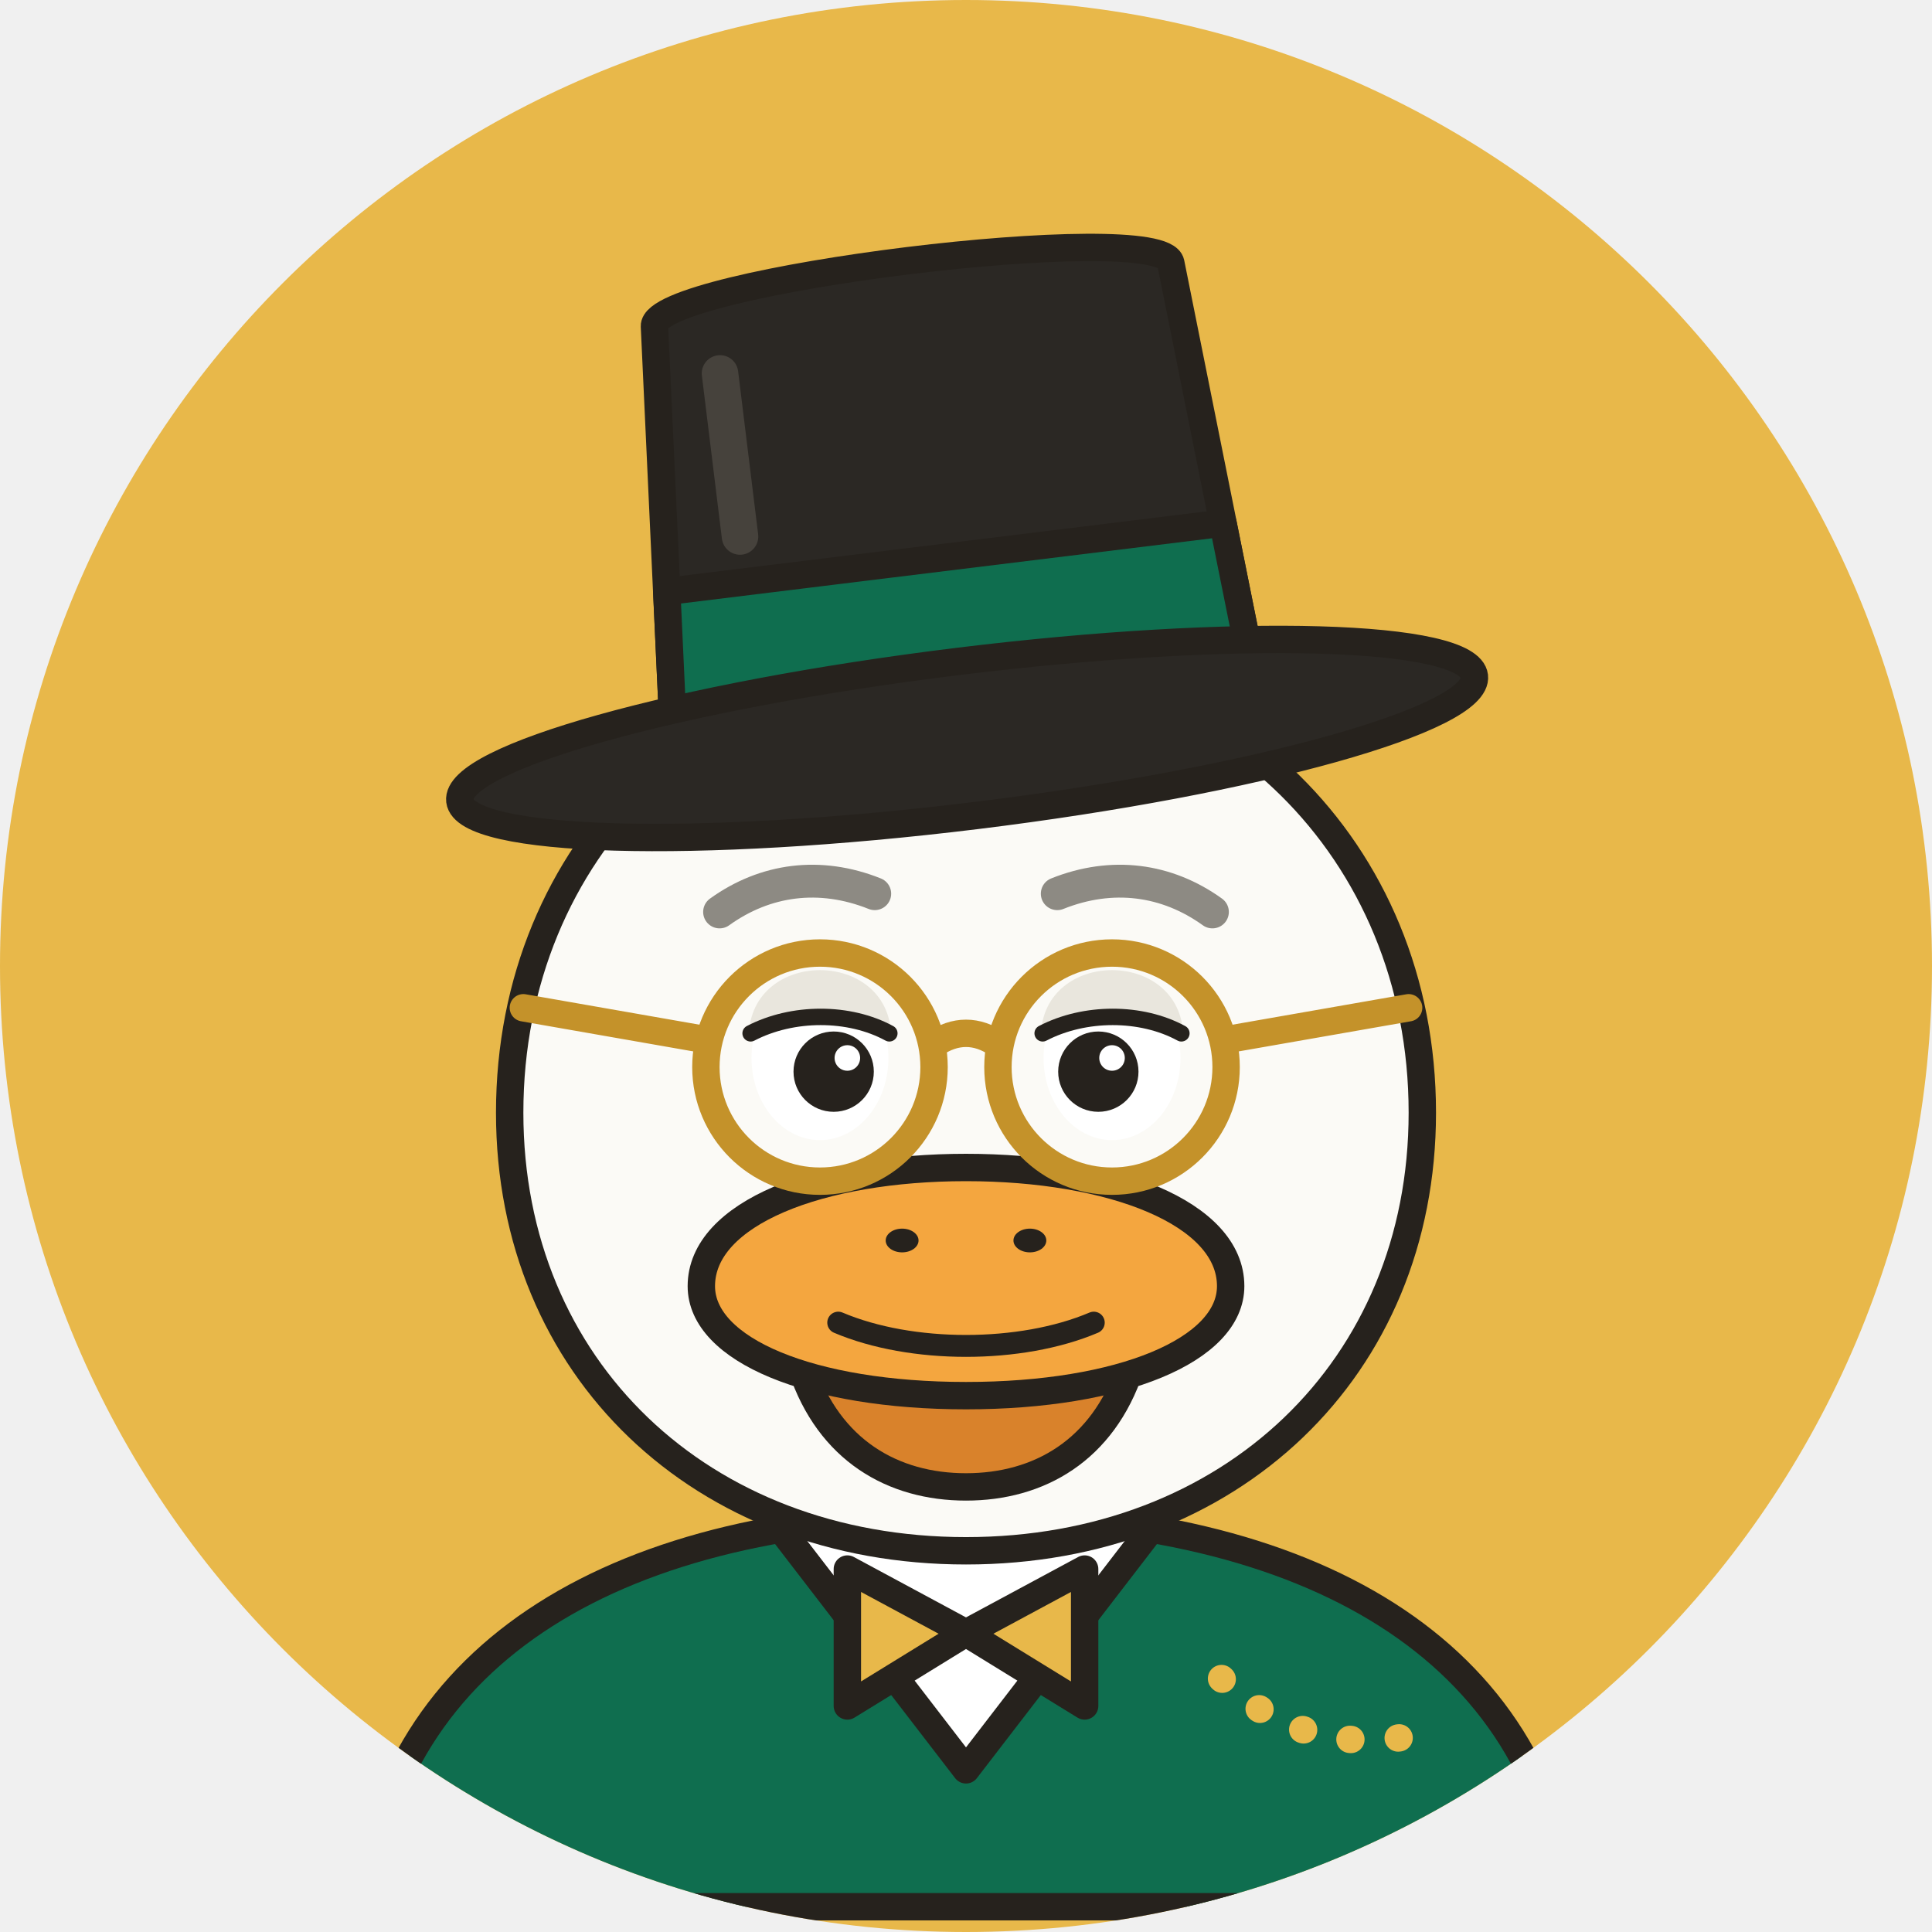
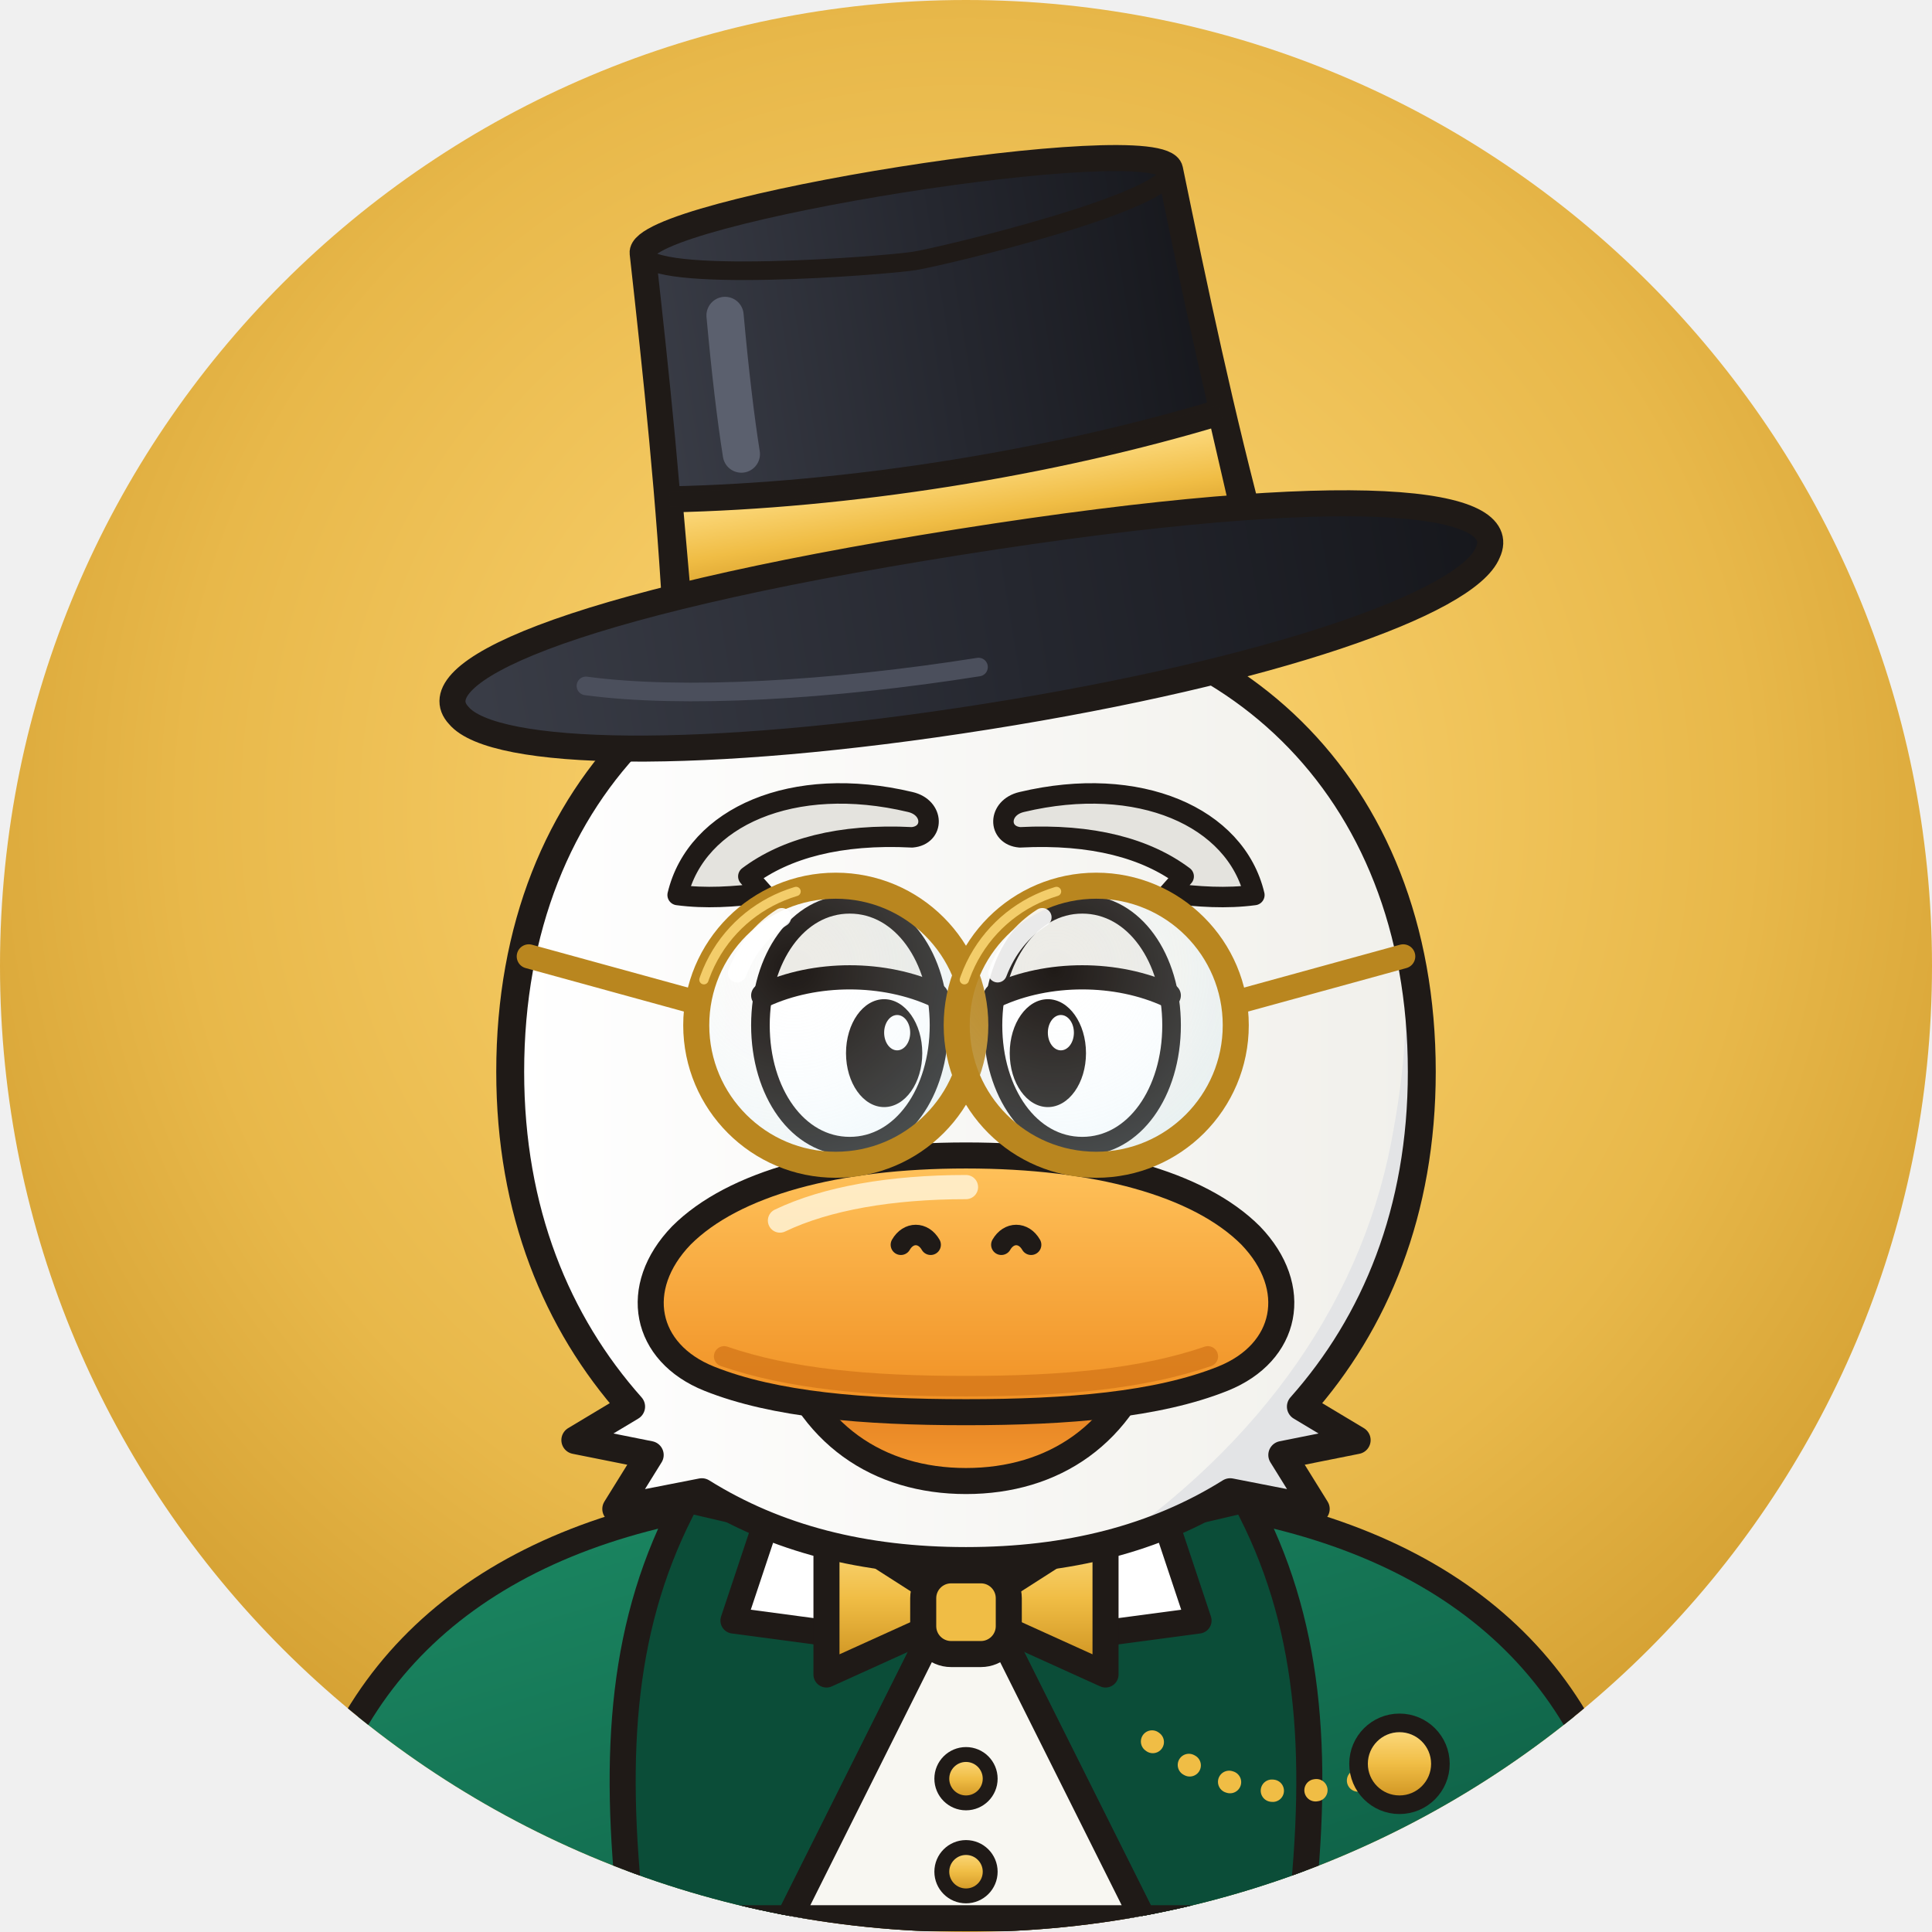
<svg xmlns="http://www.w3.org/2000/svg" viewBox="0 0 64 64">
+   <radialGradient id="f" cx=".5" cy=".42" r=".62">
+     <stop offset="0" stop-color="#ffd978" />
+     <stop offset=".65" stop-color="#e8b84a" />
+     <stop offset="1" stop-color="#cf9a2c" />
+   </radialGradient>
  <clipPath id="c">
    <circle cx="32" cy="32" r="32" />
  </clipPath>
  <g clip-path="url(#c)">
-     <rect width="64" height="64" fill="#e8b84a" />
-     <svg x="6" y="7" width="52" height="57" viewBox="14 18 172 183">
-       <g stroke="#26221d" stroke-width="3" stroke-linejoin="round" stroke-linecap="round">
-         <path d="M34 201c3-28 28-43 66-43s63 15 66 43z" fill="#0f6e4f" />
-         <path d="M80 160l20 26 20-26c-6-1.6-13-2.4-20-2.4s-14 .8-20 2.4z" fill="#fff" />
-         <path d="M100 171l-13-7v15zM100 171l13-7v15z" fill="#e8b84a" />
-         <path d="M100 162c-29 0-50-20-50-48 0-29 22-50 50-50s50 21 50 50c0 28-21 48-50 48z" fill="#fbfaf6" />
-         <path d="M82 142c3 9 10 13 18 13s15-4 18-13z" fill="#d9822b" />
-         <path d="M71 133c0-8 13-13 29-13s29 5 29 13c0 7-12 12-29 12s-29-5-29-12z" fill="#f4a63f" />
+     <rect width="64" height="64" fill="url(#f)" />
+     <svg x="5.5" y="3" width="53" height="61" viewBox="14 6 172 195">
+       <defs>
+         <linearGradient id="tp1casaco" x1="0" y1="0" x2="1" y2="1">
+           <stop offset="0" stop-color="#1c8a64" />
+           <stop offset="1" stop-color="#0d5c43" />
+         </linearGradient>
+         <linearGradient id="tp1cartola" x1="0" y1="0" x2="1" y2="0">
+           <stop offset="0" stop-color="#3a3d47" />
+           <stop offset=".55" stop-color="#25272f" />
+           <stop offset="1" stop-color="#16171c" />
+         </linearGradient>
+         <linearGradient id="tp1ouro" x1="0" y1="0" x2="0" y2="1">
+           <stop offset="0" stop-color="#ffe08a" />
+           <stop offset=".5" stop-color="#f0bd45" />
+           <stop offset="1" stop-color="#c98d1c" />
+         </linearGradient>
+         <linearGradient id="tp1bico" x1="0" y1="0" x2="0" y2="1">
+           <stop offset="0" stop-color="#ffc35c" />
+           <stop offset="1" stop-color="#f08f22" />
+         </linearGradient>
+         <linearGradient id="tp1bico2" x1="0" y1="0" x2="0" y2="1">
+           <stop offset="0" stop-color="#d9701a" />
+           <stop offset="1" stop-color="#f59a2f" />
+         </linearGradient>
+         <linearGradient id="tp1pena" x1="0" y1="0" x2="1" y2="0">
+           <stop offset="0" stop-color="#ffffff" />
+           <stop offset="1" stop-color="#f1f0eb" />
+         </linearGradient>
+         <radialGradient id="tp1lente" cx=".35" cy=".3" r=".8">
+           <stop offset="0" stop-color="#ffffff" stop-opacity=".0" />
+           <stop offset="1" stop-color="#bfe3f2" stop-opacity=".28" />
+         </radialGradient>
+         <clipPath id="tp1cabeca">
+           <path d="M100 60c28 0 49 19 49 50 0 15-5 27-13 36l6 3.6-8 1.6 3.6 5.8-9.2-1.8c-8 5-17.4 7.4-28.4 7.4s-20.4-2.4-28.4-7.4l-9.2 1.8 3.6-5.8-8-1.6 6-3.6c-8-9-13-21-13-36 0-31 21-50 49-50z" />
+         </clipPath>
+       </defs>
+       <g stroke="#1f1a17" stroke-width="2.8" stroke-linejoin="round" stroke-linecap="round">
+         <path d="M28 201c2-24 17-39 42-44l30 6 30-6c25 5 40 20 42 44z" fill="url(#tp1casaco)" />
+         <path d="M100 163l-30-7c-7 13-8 27-6 45h17zM100 163l30-7c7 13 8 27 6 45h-17z" fill="#0b4d38" />
+         <path d="M100 163l-19 38h38z" fill="#f8f7f2" />
+         <path d="M100 162l-20-8-5 15 15 2zM100 162l20-8 5 15-15 2z" fill="#fff" />
+         <path d="M100 168l-15-9.6v16.4zM100 168l15-9.6v16.4z" fill="url(#tp1ouro)" />
+         <rect x="95.4" y="163.6" width="9.2" height="9" rx="3" fill="#f0bd45" />
+         <circle cx="100" cy="186" r="2.6" fill="url(#tp1ouro)" stroke-width="1.6" />
+         <circle cx="100" cy="196" r="2.6" fill="url(#tp1ouro)" stroke-width="1.6" />
      </g>
-       <path d="M128 176c6 6 14 8 22 6" stroke="#e8b84a" stroke-width="3" fill="none" stroke-linecap="round" stroke-dasharray="0.1 5.2" />
-       <path d="M86 137c8 3.4 20 3.4 28 0" stroke="#26221d" stroke-width="2.4" fill="none" stroke-linecap="round" />
-       <ellipse cx="93" cy="128" rx="1.8" ry="1.3" fill="#26221d" />
-       <ellipse cx="107" cy="128" rx="1.8" ry="1.3" fill="#26221d" />
-       <ellipse cx="84" cy="108" rx="7.5" ry="9" fill="#fff" />
-       <ellipse cx="116" cy="108" rx="7.5" ry="9" fill="#fff" />
-       <circle cx="85.5" cy="109.5" r="4.4" fill="#26221d" />
-       <circle cx="114.5" cy="109.5" r="4.4" fill="#26221d" />
-       <circle cx="87" cy="108" r="1.4" fill="#fff" />
-       <circle cx="116" cy="108" r="1.4" fill="#fff" />
-       <path d="M76.2 105.5C76.5 96 91.5 96 91.8 105.5c-4.6-2.4-11-2.4-15.6 0zM108.2 105.5c.3-9.5 15.3-9.5 15.6 0-4.6-2.4-11-2.4-15.6 0z" fill="#e9e6dd" />
-       <path d="M76.4 105.3c4.6-2.4 10.8-2.4 15.2 0M108.4 105.3c4.6-2.4 10.8-2.4 15.2 0" stroke="#26221d" stroke-width="1.8" fill="none" stroke-linecap="round" />
-       <path d="M73 92c5-3.6 11-4.4 17-2M127 92c-5-3.6-11-4.4-17-2" stroke="#8d8a83" stroke-width="3.6" fill="none" stroke-linecap="round" />
-       <g fill="none" stroke="#c4922a" stroke-width="3" stroke-linecap="round">
-         <circle cx="84" cy="109" r="12.5" />
-         <circle cx="116" cy="109" r="12.5" />
-         <path d="M96.5 106.5c2.3-1.6 4.7-1.6 7 0M71.5 106l-20-3.5M128.5 106l20-3.5" />
+       <path d="M120 182c8 6 17 7 25 3" stroke="#f0bd45" stroke-width="2.4" fill="none" stroke-linecap="round" stroke-dasharray=".1 4.6" />
+       <circle cx="146.6" cy="184.4" r="4.4" fill="url(#tp1ouro)" stroke="#1f1a17" stroke-width="2" />
+       <path d="M100 60c28 0 49 19 49 50 0 15-5 27-13 36l6 3.6-8 1.6 3.6 5.8-9.2-1.8c-8 5-17.4 7.4-28.4 7.4s-20.4-2.4-28.4-7.4l-9.2 1.8 3.6-5.8-8-1.6 6-3.6c-8-9-13-21-13-36 0-31 21-50 49-50z" fill="url(#tp1pena)" />
+       <g clip-path="url(#tp1cabeca)">
+         <path d="M131 60c14 14 19 34 15 56-3 18-14 34-32 46l40 6 6-108z" fill="#e3e4e6" />
+         <path d="M58 150c10 10 24 15 42 15s32-5 42-15v20H58z" fill="#e6e6e3" />
      </g>
-       <g transform="rotate(-7 100 72)" stroke="#26221d" stroke-width="3" stroke-linejoin="round">
-         <path d="M68 70l3.5-46c.4-5 56.6-5 57 0l3.5 46z" fill="#2b2824" />
-         <path d="M69.3 53h61.4l1.3 17h-64z" fill="#0f6e4f" />
-         <ellipse cx="100" cy="73" rx="56" ry="8.5" fill="#2b2824" />
-         <path d="M78 30v18" stroke="#46423c" stroke-width="4" stroke-linecap="round" />
+       <path d="M100 60c28 0 49 19 49 50 0 15-5 27-13 36l6 3.6-8 1.6 3.6 5.8-9.2-1.8c-8 5-17.4 7.4-28.4 7.4s-20.4-2.4-28.4-7.4l-9.2 1.8 3.6-5.8-8-1.6 6-3.6c-8-9-13-21-13-36 0-31 21-50 49-50z" fill="none" stroke="#1f1a17" stroke-width="3" stroke-linejoin="round" />
+       <path d="M87.5 92c5.6 0 9.6 5.8 9.6 13s-4 13-9.6 13-9.6-5.8-9.6-13 4-13 9.6-13z" fill="#fff" />
+       <path d="M112.5 92c5.6 0 9.6 5.8 9.6 13s-4 13-9.6 13-9.6-5.8-9.6-13 4-13 9.6-13z" fill="#fff" />
+       <ellipse cx="91.2" cy="108" rx="4.1" ry="5.8" fill="#1f1a17" />
+       <ellipse cx="108.8" cy="108" rx="4.1" ry="5.8" fill="#1f1a17" />
+       <ellipse cx="92.6" cy="105.8" rx="1.4" ry="1.9" fill="#fff" />
+       <ellipse cx="110.2" cy="105.8" rx="1.4" ry="1.9" fill="#fff" />
+       <path d="M77.9 101.6c.6-6 4.4-9.6 9.6-9.6s9 3.6 9.6 9.6c-5.4-2.4-13.8-2.4-19.2 0zM102.9 101.6c.6-6 4.4-9.6 9.6-9.6s9 3.6 9.6 9.6c-5.4-2.4-13.8-2.4-19.2 0z" fill="#ecebe6" />
+       <g fill="none" stroke="#1f1a17" stroke-width="2">
+         <path d="M87.5 92c5.6 0 9.6 5.8 9.6 13s-4 13-9.6 13-9.6-5.8-9.6-13 4-13 9.6-13z" />
+         <path d="M112.5 92c5.6 0 9.6 5.8 9.6 13s-4 13-9.6 13-9.6-5.8-9.6-13 4-13 9.6-13z" />
+       </g>
+       <path d="M78.2 101.8c5.6-2.6 13-2.6 18.6 0M103.2 101.8c5.6-2.6 13-2.6 18.6 0" stroke="#1f1a17" stroke-width="2.6" fill="none" stroke-linecap="round" />
+       <path d="M69 91c2-8.4 12.4-13 25-10 2.6.6 2.6 3.6.2 3.8-7.8-.4-13.6 1.2-17.6 4.2l1.6 1.8c-3.2.4-6.2.6-9.2.2zM131 91c-2 -8.4 -12.4 -13 -25 -10 -2.6 0.6 -2.6 3.6 -0.2 3.8 7.8 -0.4 13.6 1.2 17.6 4.2l-1.6 1.8c3.2 0.4 6.2 0.6 9.2 0.2z" fill="#e4e3de" stroke="#1f1a17" stroke-width="2.2" stroke-linejoin="round" />
+       <g stroke="#1f1a17" stroke-width="2.8" stroke-linejoin="round" stroke-linecap="round">
+         <path d="M80 139c3 10 10.6 15 20 15s17-5 20-15z" fill="url(#tp1bico2)" />
+         <path d="M100 119c-14 0-25 3-30.6 8.6-5.4 5.6-4 12.6 3 15.4 7 2.8 16.6 3.6 27.6 3.6s20.6-.8 27.6-3.6c7-2.8 8.4-9.8 3-15.4C125 122 114 119 100 119z" fill="url(#tp1bico)" />
+       </g>
+       <path d="M80 126c5-2.4 12-3.6 20-3.6" stroke="#fff3d6" stroke-width="2.6" fill="none" stroke-linecap="round" opacity=".85" />
+       <path d="M74 140.6c7 2.4 15.4 3.2 26 3.2s19-.8 26-3.2" stroke="#d27417" stroke-width="2.2" fill="none" stroke-linecap="round" opacity=".7" />
+       <path d="M93 128.6c.8-1.4 2.4-1.4 3.2 0M103.8 128.6c.8-1.4 2.4-1.4 3.2 0" stroke="#1f1a17" stroke-width="2.2" fill="none" stroke-linecap="round" />
+       <g fill="url(#tp1lente)" stroke="#b9861f" stroke-width="2.8" stroke-linecap="round">
+         <circle cx="86" cy="105" r="15" />
+         <circle cx="114" cy="105" r="15" />
+       </g>
+       <g fill="none" stroke-linecap="round">
+         <circle cx="86" cy="105" r="15" stroke="#f3cd6a" stroke-width="1" stroke-dasharray="14 80" transform="rotate(200 86 105)" />
+         <circle cx="114" cy="105" r="15" stroke="#f3cd6a" stroke-width="1" stroke-dasharray="14 80" transform="rotate(200 114 105)" />
+         <path d="M75.4 99.4c1-2.6 2.6-4.6 4.8-6M103.4 99.4c1-2.6 2.6-4.6 4.8-6" stroke="#fff" stroke-width="2" opacity=".9" />
+         <path d="M71.2 102.6L53 97.6M128.8 102.6L147 97.6" stroke="#b9861f" stroke-width="2.6" />
+       </g>
+       <g transform="translate(0 -8) rotate(-9 100 66)" stroke="#1f1a17" stroke-width="2.8" stroke-linejoin="round">
+         <path d="M68.5 66c1.5-14 2.2-28 2.8-41 .2-4.6 57.2-4.6 57.4 0 .6 13 1.3 27 2.8 41z" fill="url(#tp1cartola)" />
+         <path d="M70 51.6c19 2.6 41 2.6 60 0l.8 11.4c-20 3-41.6 3-61.6 0z" fill="url(#tp1ouro)" />
+         <path d="M70 51.6c19 2.6 41 2.6 60 0" fill="none" stroke-width="1.6" opacity=".5" />
+         <path d="M44 71c-3.4-5 12-10 56-10s59.4 5 56 10c-3 5-25 9-56 9s-53-4-56-9z" fill="url(#tp1cartola)" />
+         <path d="M71.3 25c0 3.4 25.6 5.4 28.7 5.4s28.7-2 28.7-5.4" fill="none" stroke-width="2" />
+         <path d="M79 33c-.4 6-.6 11-.6 15" stroke="#5b606e" stroke-width="4" stroke-linecap="round" fill="none" />
+         <path d="M58 70c10 3 26 4.6 42 4.6" stroke="#4b4f5c" stroke-width="2" stroke-linecap="round" fill="none" />
      </g>
    </svg>
  </g>
</svg>
